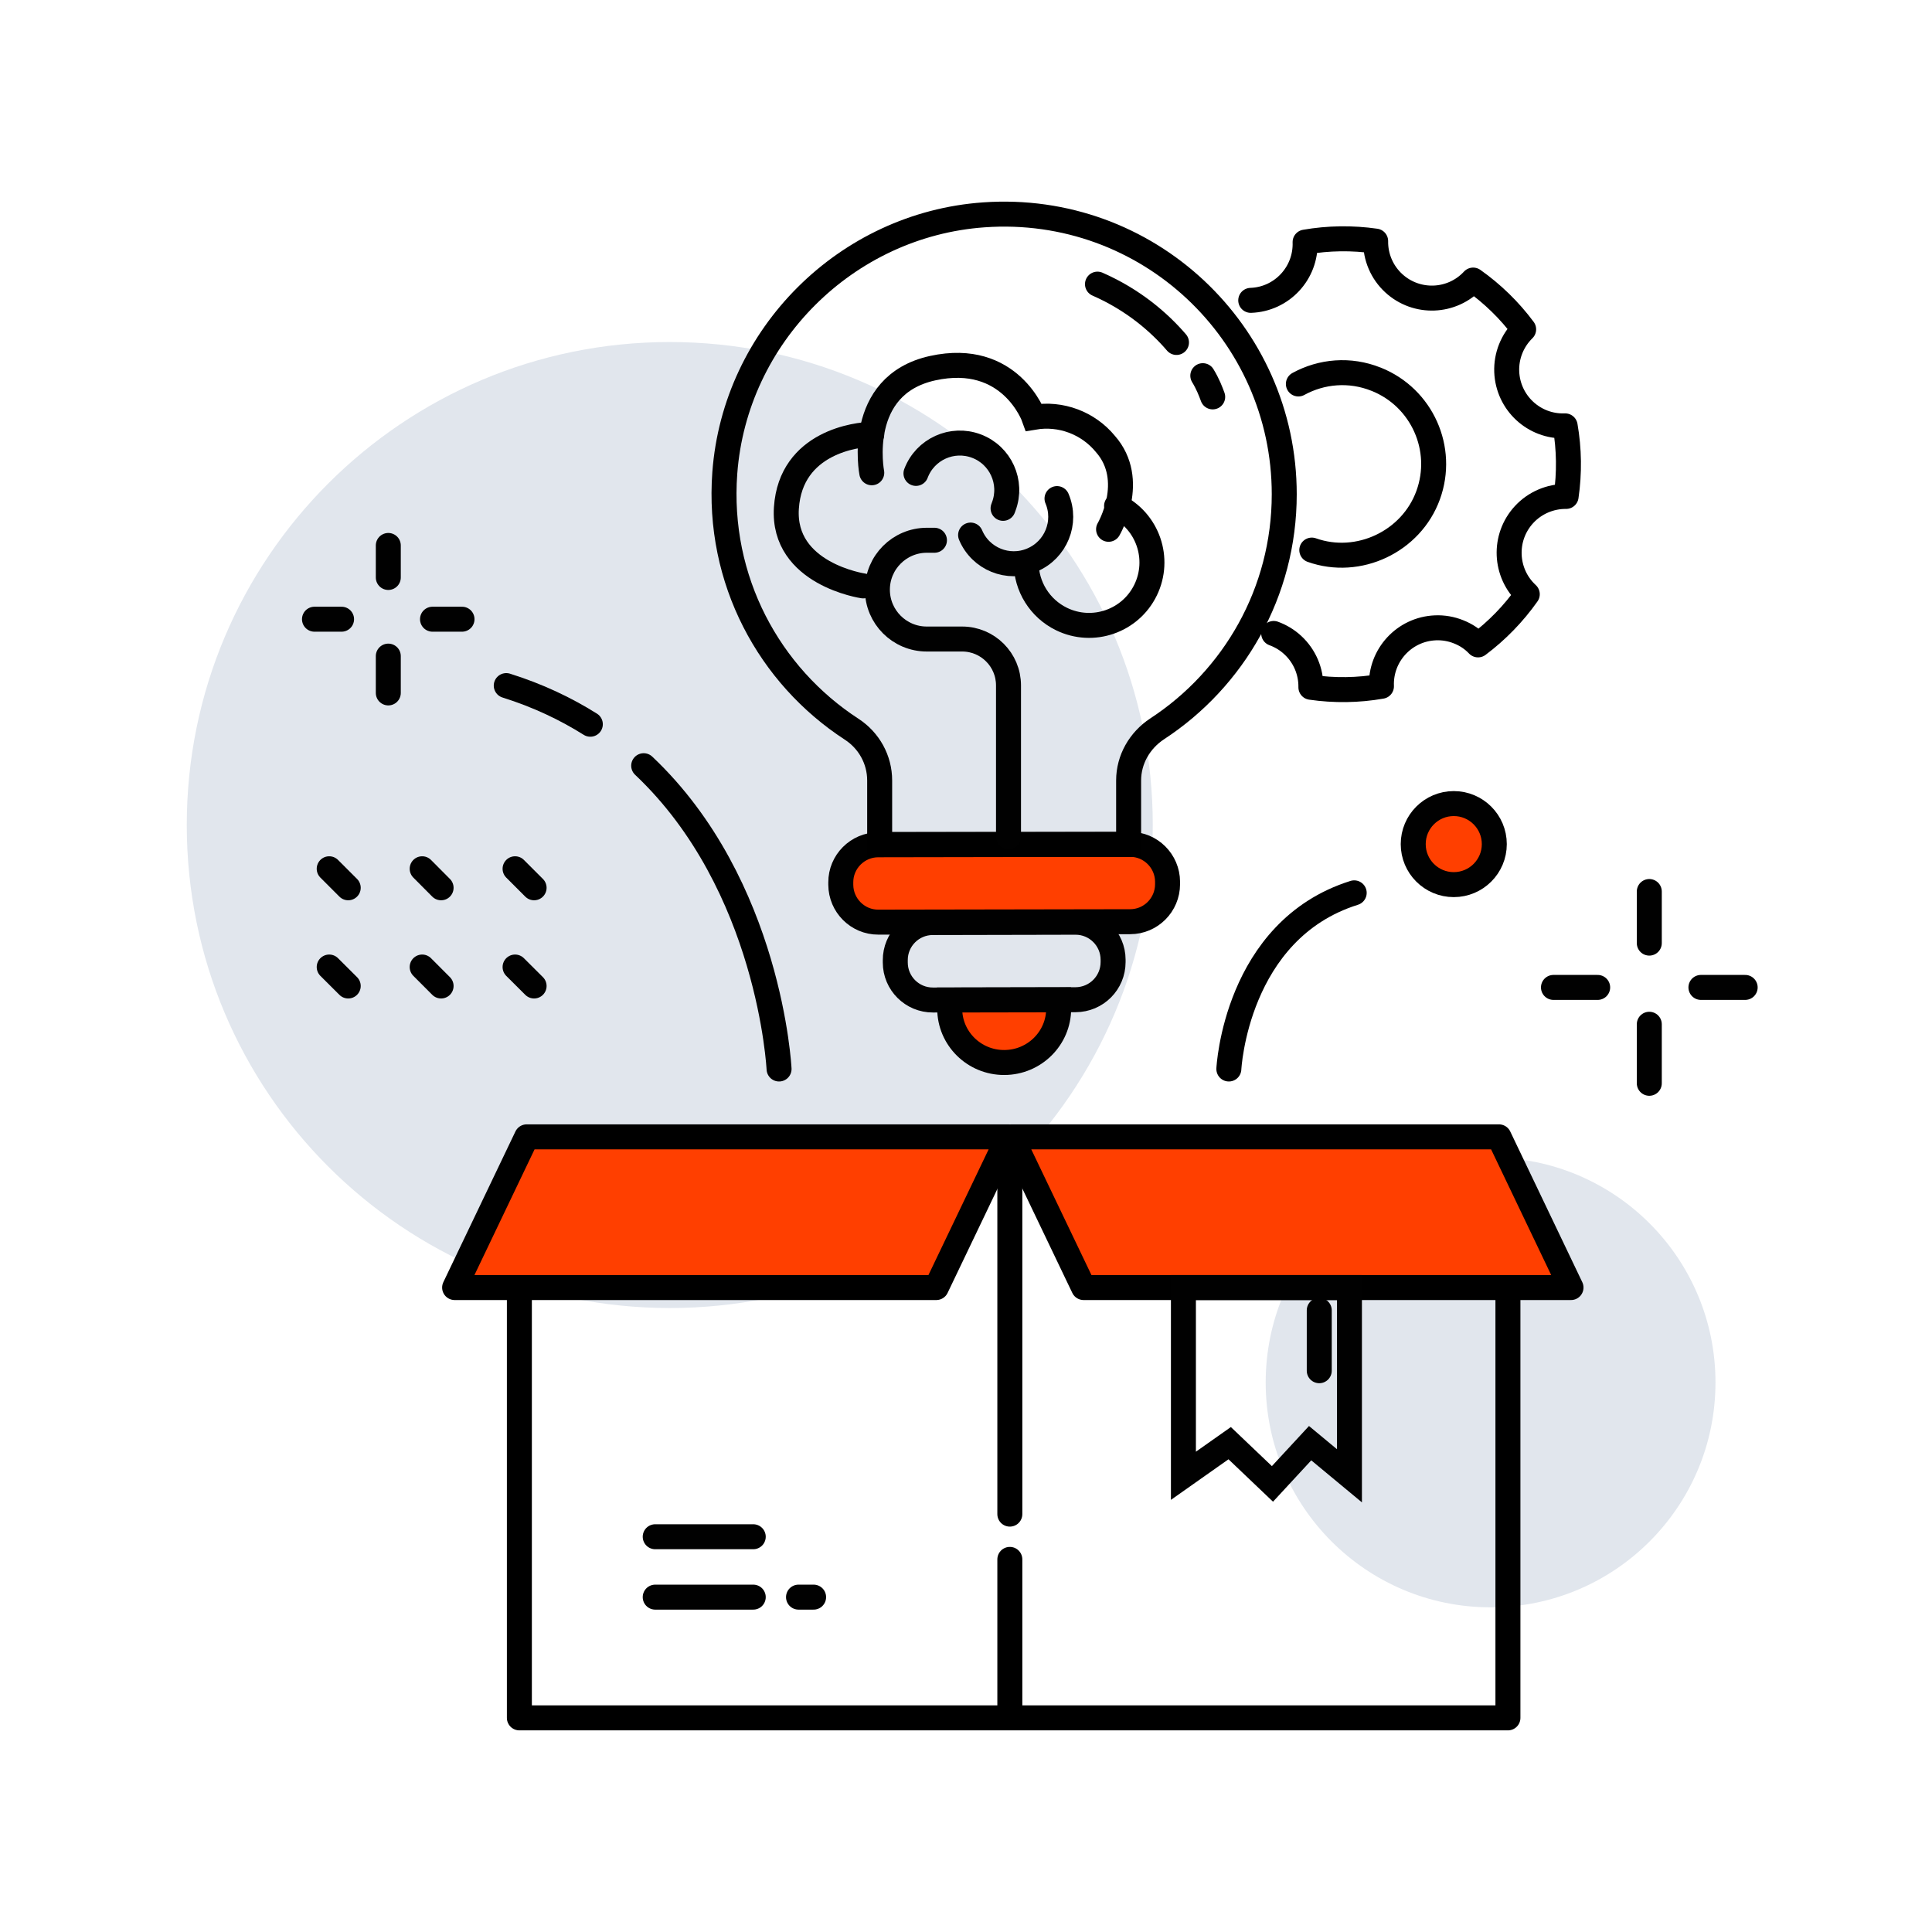
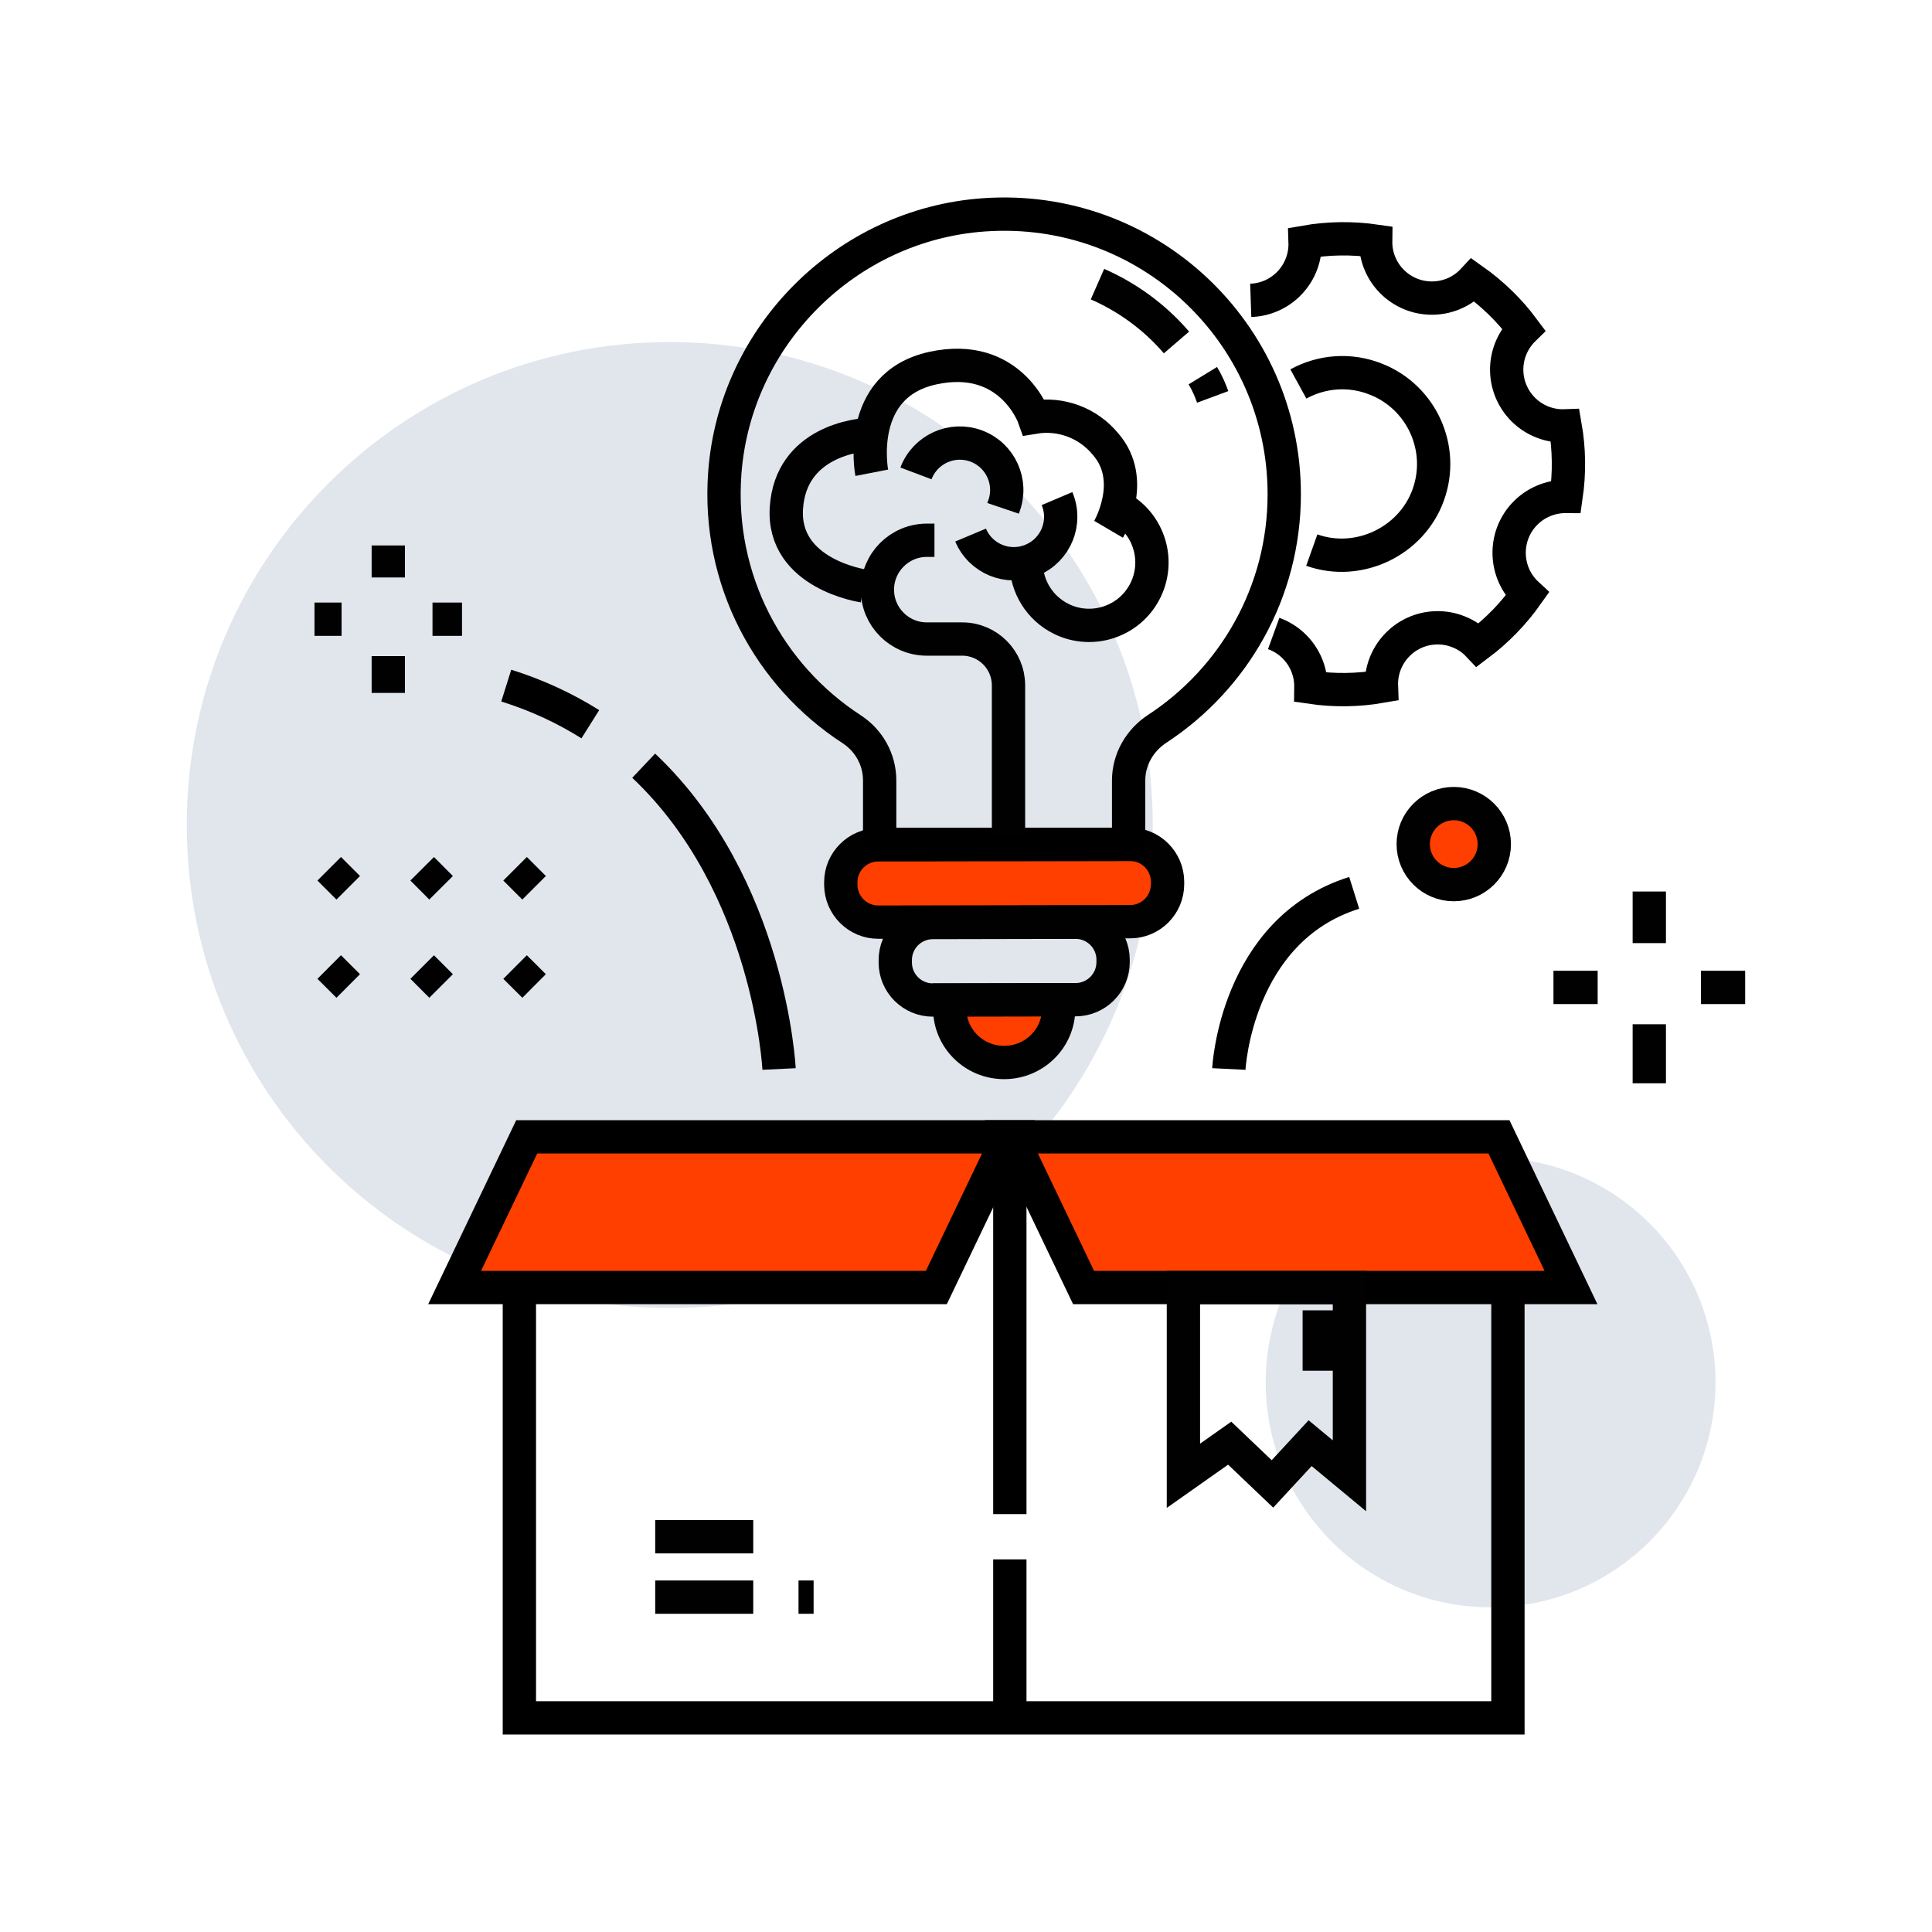
<svg xmlns="http://www.w3.org/2000/svg" width="58" height="58" viewBox="0 0 58 58" fill="none">
  <path d="M20.107 39.268C28.116 39.268 34.607 32.776 34.607 24.768C34.607 16.759 28.116 10.268 20.107 10.268C12.099 10.268 5.607 16.759 5.607 24.768C5.607 32.776 12.099 39.268 20.107 39.268Z" fill="#E1E6ED" />
  <path d="M44.748 48.253C48.477 48.253 51.5 45.23 51.5 41.502C51.5 37.773 48.477 34.75 44.748 34.75C41.019 34.75 37.997 37.773 37.997 41.502C37.997 45.23 41.019 48.253 44.748 48.253Z" fill="#E1E6ED" />
-   <path d="M33.928 27.67L26.369 27.683C25.749 27.686 25.244 27.181 25.241 26.56V26.489C25.239 25.869 25.744 25.363 26.365 25.361L33.923 25.348C34.544 25.345 35.049 25.851 35.051 26.471V26.542C35.051 27.165 34.548 27.67 33.928 27.67Z" fill="#FF3F00" stroke="#010101" stroke-width="0.75" stroke-miterlimit="10" stroke-linecap="round" />
-   <path d="M32.289 30.012L28.008 30.021C27.384 30.024 26.877 29.518 26.877 28.895V28.825C26.875 28.202 27.38 27.695 28.003 27.695L32.285 27.686C32.908 27.683 33.416 28.189 33.416 28.812V28.882C33.416 29.505 32.913 30.01 32.289 30.012Z" stroke="#010101" stroke-width="0.75" stroke-miterlimit="10" stroke-linecap="round" />
-   <path d="M30.149 31.897C29.245 31.9 28.511 31.175 28.511 30.282L28.508 30.021L31.78 30.015L31.782 30.275C31.784 31.168 31.053 31.895 30.149 31.897Z" fill="#FF3F00" stroke="#010101" stroke-width="0.75" stroke-miterlimit="10" stroke-linecap="round" />
-   <path d="M35.319 10.281C34.805 9.683 34.036 9.008 32.947 8.53" stroke="#010101" stroke-width="0.75" stroke-miterlimit="10" stroke-linecap="round" />
-   <path d="M36.406 11.915C36.343 11.745 36.261 11.527 36.109 11.278" stroke="#010101" stroke-width="0.75" stroke-miterlimit="10" stroke-linecap="round" />
-   <path d="M38.554 14.837C38.554 9.991 34.453 6.101 29.535 6.45C25.407 6.742 22.065 10.073 21.759 14.198C21.521 17.416 23.096 20.284 25.565 21.89C26.089 22.23 26.408 22.805 26.408 23.429V25.35H33.882V23.431C33.882 22.801 34.213 22.226 34.741 21.879C37.036 20.377 38.554 17.785 38.554 14.837Z" stroke="black" stroke-width="0.75" stroke-miterlimit="10" stroke-linecap="round" />
-   <path d="M30.276 25.114V20.576C30.276 19.808 29.653 19.184 28.885 19.184H27.822C27.004 19.184 26.34 18.521 26.34 17.703C26.34 16.885 27.004 16.221 27.822 16.219H28.053" stroke="#010101" stroke-width="0.75" stroke-miterlimit="10" stroke-linecap="round" />
-   <path d="M25.914 17.589C25.914 17.589 23.479 17.236 23.608 15.251C23.737 13.264 25.753 13.04 26.17 13.04" stroke="#010101" stroke-width="0.75" stroke-miterlimit="10" stroke-linecap="round" />
-   <path d="M26.171 14.193C26.171 14.193 25.659 11.568 27.997 11.053C30.335 10.539 31.039 12.526 31.039 12.526C31.846 12.39 32.666 12.696 33.185 13.328C34.145 14.418 33.28 15.89 33.28 15.89" stroke="#010101" stroke-width="0.75" stroke-miterlimit="10" stroke-linecap="round" />
-   <path d="M27.498 14.212C27.772 13.485 28.585 13.117 29.313 13.392C30.04 13.666 30.407 14.479 30.133 15.206C30.126 15.225 30.119 15.243 30.113 15.261" stroke="#010101" stroke-width="0.75" stroke-miterlimit="10" stroke-linecap="round" />
-   <path d="M31.732 14.968C32.036 15.684 31.698 16.511 30.982 16.812C30.267 17.116 29.439 16.779 29.138 16.063" stroke="#010101" stroke-width="0.75" stroke-miterlimit="10" stroke-linecap="round" />
-   <path d="M33.52 15.188C34.458 15.643 34.847 16.774 34.392 17.712C33.937 18.65 32.806 19.04 31.868 18.584C31.218 18.267 30.806 17.608 30.806 16.887" stroke="#010101" stroke-width="0.75" stroke-miterlimit="10" stroke-linecap="round" />
-   <path d="M38.237 19.017C38.443 19.092 38.64 19.208 38.81 19.366C39.164 19.693 39.361 20.152 39.354 20.633C40.056 20.735 40.772 20.726 41.472 20.603C41.436 19.67 42.161 18.886 43.092 18.848C43.33 18.838 43.568 18.879 43.788 18.968C44.008 19.054 44.209 19.187 44.372 19.36C44.941 18.934 45.44 18.419 45.85 17.839C45.163 17.205 45.12 16.133 45.754 15.447C46.078 15.096 46.538 14.899 47.016 14.903C47.118 14.201 47.109 13.485 46.987 12.785C46.053 12.821 45.27 12.094 45.233 11.16C45.215 10.682 45.401 10.22 45.741 9.887C45.317 9.316 44.805 8.818 44.225 8.408C43.591 9.092 42.524 9.133 41.839 8.5C41.488 8.176 41.291 7.717 41.298 7.238C40.596 7.137 39.88 7.146 39.18 7.268C39.211 8.201 38.482 8.985 37.548 9.017M38.978 11.527C39.671 11.147 40.521 11.067 41.312 11.385H41.314C42.691 11.935 43.378 13.478 42.875 14.862C42.37 16.26 40.781 17.012 39.381 16.514" stroke="black" stroke-width="0.75" stroke-miterlimit="10" stroke-linecap="round" stroke-linejoin="round" />
-   <path d="M49.513 28.313V26.764" stroke="#010101" stroke-width="0.75" stroke-miterlimit="10" stroke-linecap="round" />
-   <path d="M46.636 29.643H47.963" stroke="#010101" stroke-width="0.75" stroke-miterlimit="10" stroke-linecap="round" />
-   <path d="M51.063 29.643H52.391" stroke="#010101" stroke-width="0.75" stroke-miterlimit="10" stroke-linecap="round" />
-   <path d="M49.513 32.521V30.749" stroke="#010101" stroke-width="0.75" stroke-miterlimit="10" stroke-linecap="round" />
-   <path d="M17.722 21.742C16.981 21.276 16.145 20.879 15.198 20.582" stroke="black" stroke-width="0.75" stroke-miterlimit="10" stroke-linecap="round" stroke-linejoin="round" />
-   <path d="M23.388 32.092C23.388 32.092 23.119 26.571 19.324 22.987" stroke="black" stroke-width="0.75" stroke-miterlimit="10" stroke-linecap="round" stroke-linejoin="round" />
-   <path d="M11.657 17.336V16.375" stroke="#010101" stroke-width="0.75" stroke-miterlimit="10" stroke-linecap="round" />
-   <path d="M9.441 18.589H10.254" stroke="#010101" stroke-width="0.75" stroke-miterlimit="10" stroke-linecap="round" />
-   <path d="M12.984 18.589H13.87" stroke="#010101" stroke-width="0.75" stroke-miterlimit="10" stroke-linecap="round" />
-   <path d="M11.657 20.802V19.697" stroke="#010101" stroke-width="0.75" stroke-miterlimit="10" stroke-linecap="round" />
-   <path d="M45.269 38.431V51.572H15.592V38.658" stroke="black" stroke-width="0.75" stroke-miterlimit="10" stroke-linecap="round" stroke-linejoin="round" />
-   <path d="M28.109 38.653H13.648L15.812 34.129H30.275L28.109 38.653Z" fill="#FF3F00" stroke="black" stroke-width="0.75" stroke-miterlimit="10" stroke-linecap="round" stroke-linejoin="round" />
-   <path d="M32.53 38.653H47.163L45 34.129H30.364L32.53 38.653Z" fill="#FF3F00" stroke="black" stroke-width="0.75" stroke-miterlimit="10" stroke-linecap="round" stroke-linejoin="round" />
-   <path d="M30.316 34.355V45.455" stroke="black" stroke-width="0.75" stroke-miterlimit="10" stroke-linecap="round" stroke-linejoin="round" />
-   <path d="M30.316 46.814V51.345" stroke="black" stroke-width="0.75" stroke-miterlimit="10" stroke-linecap="round" stroke-linejoin="round" />
-   <path d="M19.67 46.134H22.613" stroke="#010101" stroke-width="0.75" stroke-miterlimit="10" stroke-linecap="round" />
-   <path d="M19.67 47.947H22.613" stroke="#010101" stroke-width="0.75" stroke-miterlimit="10" stroke-linecap="round" />
-   <path d="M23.972 47.947H24.425" stroke="#010101" stroke-width="0.75" stroke-miterlimit="10" stroke-linecap="round" />
-   <path d="M39.605 39.337V41.15" stroke="#010101" stroke-width="0.75" stroke-miterlimit="10" stroke-linecap="round" />
-   <path d="M40.511 44.304L39.331 43.325L38.2 44.548L36.916 43.325L35.527 44.304V38.653H40.511V44.304Z" stroke="#010101" stroke-width="0.75" stroke-miterlimit="10" stroke-linecap="round" />
-   <path d="M9.883 29.031L10.454 29.6" stroke="#010101" stroke-width="0.75" stroke-miterlimit="10" stroke-linecap="round" />
-   <path d="M12.674 29.031L13.242 29.6" stroke="#010101" stroke-width="0.75" stroke-miterlimit="10" stroke-linecap="round" />
-   <path d="M15.463 29.031L16.034 29.6" stroke="#010101" stroke-width="0.75" stroke-miterlimit="10" stroke-linecap="round" />
-   <path d="M9.883 26.081L10.454 26.652" stroke="#010101" stroke-width="0.75" stroke-miterlimit="10" stroke-linecap="round" />
-   <path d="M12.674 26.081L13.242 26.652" stroke="#010101" stroke-width="0.75" stroke-miterlimit="10" stroke-linecap="round" />
-   <path d="M15.463 26.081L16.034 26.652" stroke="#010101" stroke-width="0.75" stroke-miterlimit="10" stroke-linecap="round" />
-   <path d="M36.891 32.092C36.891 32.092 37.095 27.921 40.654 26.804" stroke="black" stroke-width="0.75" stroke-miterlimit="10" stroke-linecap="round" stroke-linejoin="round" />
-   <path d="M43.643 26.557C44.315 26.557 44.86 26.013 44.86 25.341C44.86 24.669 44.315 24.124 43.643 24.124C42.971 24.124 42.426 24.669 42.426 25.341C42.426 26.013 42.971 26.557 43.643 26.557Z" fill="#FF3F00" stroke="#010101" stroke-width="0.75" stroke-miterlimit="10" stroke-linecap="round" />
+   <path d="M33.928 27.67L26.369 27.683C25.749 27.686 25.244 27.181 25.241 26.56V26.489C25.239 25.869 25.744 25.363 26.365 25.361L33.923 25.348C34.544 25.345 35.049 25.851 35.051 26.471V26.542C35.051 27.165 34.548 27.67 33.928 27.67Z" fill="#FF3F00" stroke="#010101" strokeWidth="0.75" strokeMiterlimit="10" strokeLinecap="round" />
+   <path d="M32.289 30.012L28.008 30.021C27.384 30.024 26.877 29.518 26.877 28.895V28.825C26.875 28.202 27.38 27.695 28.003 27.695L32.285 27.686C32.908 27.683 33.416 28.189 33.416 28.812V28.882C33.416 29.505 32.913 30.01 32.289 30.012Z" stroke="#010101" strokeWidth="0.75" strokeMiterlimit="10" strokeLinecap="round" />
+   <path d="M30.149 31.897C29.245 31.9 28.511 31.175 28.511 30.282L28.508 30.021L31.78 30.015L31.782 30.275C31.784 31.168 31.053 31.895 30.149 31.897Z" fill="#FF3F00" stroke="#010101" strokeWidth="0.75" strokeMiterlimit="10" strokeLinecap="round" />
+   <path d="M35.319 10.281C34.805 9.683 34.036 9.008 32.947 8.53" stroke="#010101" strokeWidth="0.75" strokeMiterlimit="10" strokeLinecap="round" />
+   <path d="M36.406 11.915C36.343 11.745 36.261 11.527 36.109 11.278" stroke="#010101" strokeWidth="0.75" strokeMiterlimit="10" strokeLinecap="round" />
+   <path d="M38.554 14.837C38.554 9.991 34.453 6.101 29.535 6.45C25.407 6.742 22.065 10.073 21.759 14.198C21.521 17.416 23.096 20.284 25.565 21.89C26.089 22.23 26.408 22.805 26.408 23.429V25.35H33.882V23.431C33.882 22.801 34.213 22.226 34.741 21.879C37.036 20.377 38.554 17.785 38.554 14.837Z" stroke="black" strokeWidth="0.75" strokeMiterlimit="10" strokeLinecap="round" />
+   <path d="M30.276 25.114V20.576C30.276 19.808 29.653 19.184 28.885 19.184H27.822C27.004 19.184 26.34 18.521 26.34 17.703C26.34 16.885 27.004 16.221 27.822 16.219H28.053" stroke="#010101" strokeWidth="0.75" strokeMiterlimit="10" strokeLinecap="round" />
+   <path d="M25.914 17.589C25.914 17.589 23.479 17.236 23.608 15.251C23.737 13.264 25.753 13.04 26.17 13.04" stroke="#010101" strokeWidth="0.75" strokeMiterlimit="10" strokeLinecap="round" />
+   <path d="M26.171 14.193C26.171 14.193 25.659 11.568 27.997 11.053C30.335 10.539 31.039 12.526 31.039 12.526C31.846 12.39 32.666 12.696 33.185 13.328C34.145 14.418 33.28 15.89 33.28 15.89" stroke="#010101" strokeWidth="0.75" strokeMiterlimit="10" strokeLinecap="round" />
+   <path d="M27.498 14.212C27.772 13.485 28.585 13.117 29.313 13.392C30.04 13.666 30.407 14.479 30.133 15.206C30.126 15.225 30.119 15.243 30.113 15.261" stroke="#010101" strokeWidth="0.75" strokeMiterlimit="10" strokeLinecap="round" />
+   <path d="M31.732 14.968C32.036 15.684 31.698 16.511 30.982 16.812C30.267 17.116 29.439 16.779 29.138 16.063" stroke="#010101" strokeWidth="0.75" strokeMiterlimit="10" strokeLinecap="round" />
+   <path d="M33.52 15.188C34.458 15.643 34.847 16.774 34.392 17.712C33.937 18.65 32.806 19.04 31.868 18.584C31.218 18.267 30.806 17.608 30.806 16.887" stroke="#010101" strokeWidth="0.75" strokeMiterlimit="10" strokeLinecap="round" />
+   <path d="M38.237 19.017C38.443 19.092 38.64 19.208 38.81 19.366C39.164 19.693 39.361 20.152 39.354 20.633C40.056 20.735 40.772 20.726 41.472 20.603C41.436 19.67 42.161 18.886 43.092 18.848C43.33 18.838 43.568 18.879 43.788 18.968C44.008 19.054 44.209 19.187 44.372 19.36C44.941 18.934 45.44 18.419 45.85 17.839C45.163 17.205 45.12 16.133 45.754 15.447C46.078 15.096 46.538 14.899 47.016 14.903C47.118 14.201 47.109 13.485 46.987 12.785C46.053 12.821 45.27 12.094 45.233 11.16C45.215 10.682 45.401 10.22 45.741 9.887C45.317 9.316 44.805 8.818 44.225 8.408C43.591 9.092 42.524 9.133 41.839 8.5C41.488 8.176 41.291 7.717 41.298 7.238C40.596 7.137 39.88 7.146 39.18 7.268C39.211 8.201 38.482 8.985 37.548 9.017M38.978 11.527C39.671 11.147 40.521 11.067 41.312 11.385H41.314C42.691 11.935 43.378 13.478 42.875 14.862C42.37 16.26 40.781 17.012 39.381 16.514" stroke="black" strokeWidth="0.75" strokeMiterlimit="10" strokeLinecap="round" strokeLinejoin="round" />
+   <path d="M49.513 28.313V26.764" stroke="#010101" strokeWidth="0.75" strokeMiterlimit="10" strokeLinecap="round" />
+   <path d="M46.636 29.643H47.963" stroke="#010101" strokeWidth="0.75" strokeMiterlimit="10" strokeLinecap="round" />
+   <path d="M51.063 29.643H52.391" stroke="#010101" strokeWidth="0.75" strokeMiterlimit="10" strokeLinecap="round" />
+   <path d="M49.513 32.521V30.749" stroke="#010101" strokeWidth="0.75" strokeMiterlimit="10" strokeLinecap="round" />
+   <path d="M17.722 21.742C16.981 21.276 16.145 20.879 15.198 20.582" stroke="black" strokeWidth="0.75" strokeMiterlimit="10" strokeLinecap="round" strokeLinejoin="round" />
+   <path d="M23.388 32.092C23.388 32.092 23.119 26.571 19.324 22.987" stroke="black" strokeWidth="0.75" strokeMiterlimit="10" strokeLinecap="round" strokeLinejoin="round" />
+   <path d="M11.657 17.336V16.375" stroke="#010101" strokeWidth="0.75" strokeMiterlimit="10" strokeLinecap="round" />
+   <path d="M9.441 18.589H10.254" stroke="#010101" strokeWidth="0.75" strokeMiterlimit="10" strokeLinecap="round" />
+   <path d="M12.984 18.589H13.87" stroke="#010101" strokeWidth="0.75" strokeMiterlimit="10" strokeLinecap="round" />
+   <path d="M11.657 20.802V19.697" stroke="#010101" strokeWidth="0.75" strokeMiterlimit="10" strokeLinecap="round" />
+   <path d="M45.269 38.431V51.572H15.592V38.658" stroke="black" strokeWidth="0.75" strokeMiterlimit="10" strokeLinecap="round" strokeLinejoin="round" />
+   <path d="M28.109 38.653H13.648L15.812 34.129H30.275L28.109 38.653Z" fill="#FF3F00" stroke="black" strokeWidth="0.75" strokeMiterlimit="10" strokeLinecap="round" strokeLinejoin="round" />
+   <path d="M32.53 38.653H47.163L45 34.129H30.364L32.53 38.653Z" fill="#FF3F00" stroke="black" strokeWidth="0.75" strokeMiterlimit="10" strokeLinecap="round" strokeLinejoin="round" />
+   <path d="M30.316 34.355V45.455" stroke="black" strokeWidth="0.75" strokeMiterlimit="10" strokeLinecap="round" strokeLinejoin="round" />
+   <path d="M30.316 46.814V51.345" stroke="black" strokeWidth="0.75" strokeMiterlimit="10" strokeLinecap="round" strokeLinejoin="round" />
+   <path d="M19.67 46.134H22.613" stroke="#010101" strokeWidth="0.75" strokeMiterlimit="10" strokeLinecap="round" />
+   <path d="M19.67 47.947H22.613" stroke="#010101" strokeWidth="0.75" strokeMiterlimit="10" strokeLinecap="round" />
+   <path d="M23.972 47.947H24.425" stroke="#010101" strokeWidth="0.75" strokeMiterlimit="10" strokeLinecap="round" />
+   <path d="M39.605 39.337V41.15" stroke="#010101" strokeWidth="0.75" strokeMiterlimit="10" strokeLinecap="round" />
+   <path d="M40.511 44.304L39.331 43.325L38.2 44.548L36.916 43.325L35.527 44.304V38.653H40.511V44.304Z" stroke="#010101" strokeWidth="0.75" strokeMiterlimit="10" strokeLinecap="round" />
+   <path d="M9.883 29.031L10.454 29.6" stroke="#010101" strokeWidth="0.75" strokeMiterlimit="10" strokeLinecap="round" />
+   <path d="M12.674 29.031L13.242 29.6" stroke="#010101" strokeWidth="0.75" strokeMiterlimit="10" strokeLinecap="round" />
+   <path d="M15.463 29.031L16.034 29.6" stroke="#010101" strokeWidth="0.75" strokeMiterlimit="10" strokeLinecap="round" />
+   <path d="M9.883 26.081L10.454 26.652" stroke="#010101" strokeWidth="0.75" strokeMiterlimit="10" strokeLinecap="round" />
+   <path d="M12.674 26.081L13.242 26.652" stroke="#010101" strokeWidth="0.75" strokeMiterlimit="10" strokeLinecap="round" />
+   <path d="M15.463 26.081L16.034 26.652" stroke="#010101" strokeWidth="0.75" strokeMiterlimit="10" strokeLinecap="round" />
+   <path d="M36.891 32.092C36.891 32.092 37.095 27.921 40.654 26.804" stroke="black" strokeWidth="0.75" strokeMiterlimit="10" strokeLinecap="round" strokeLinejoin="round" />
+   <path d="M43.643 26.557C44.315 26.557 44.86 26.013 44.86 25.341C44.86 24.669 44.315 24.124 43.643 24.124C42.971 24.124 42.426 24.669 42.426 25.341C42.426 26.013 42.971 26.557 43.643 26.557Z" fill="#FF3F00" stroke="#010101" strokeWidth="0.75" strokeMiterlimit="10" strokeLinecap="round" />
</svg>
